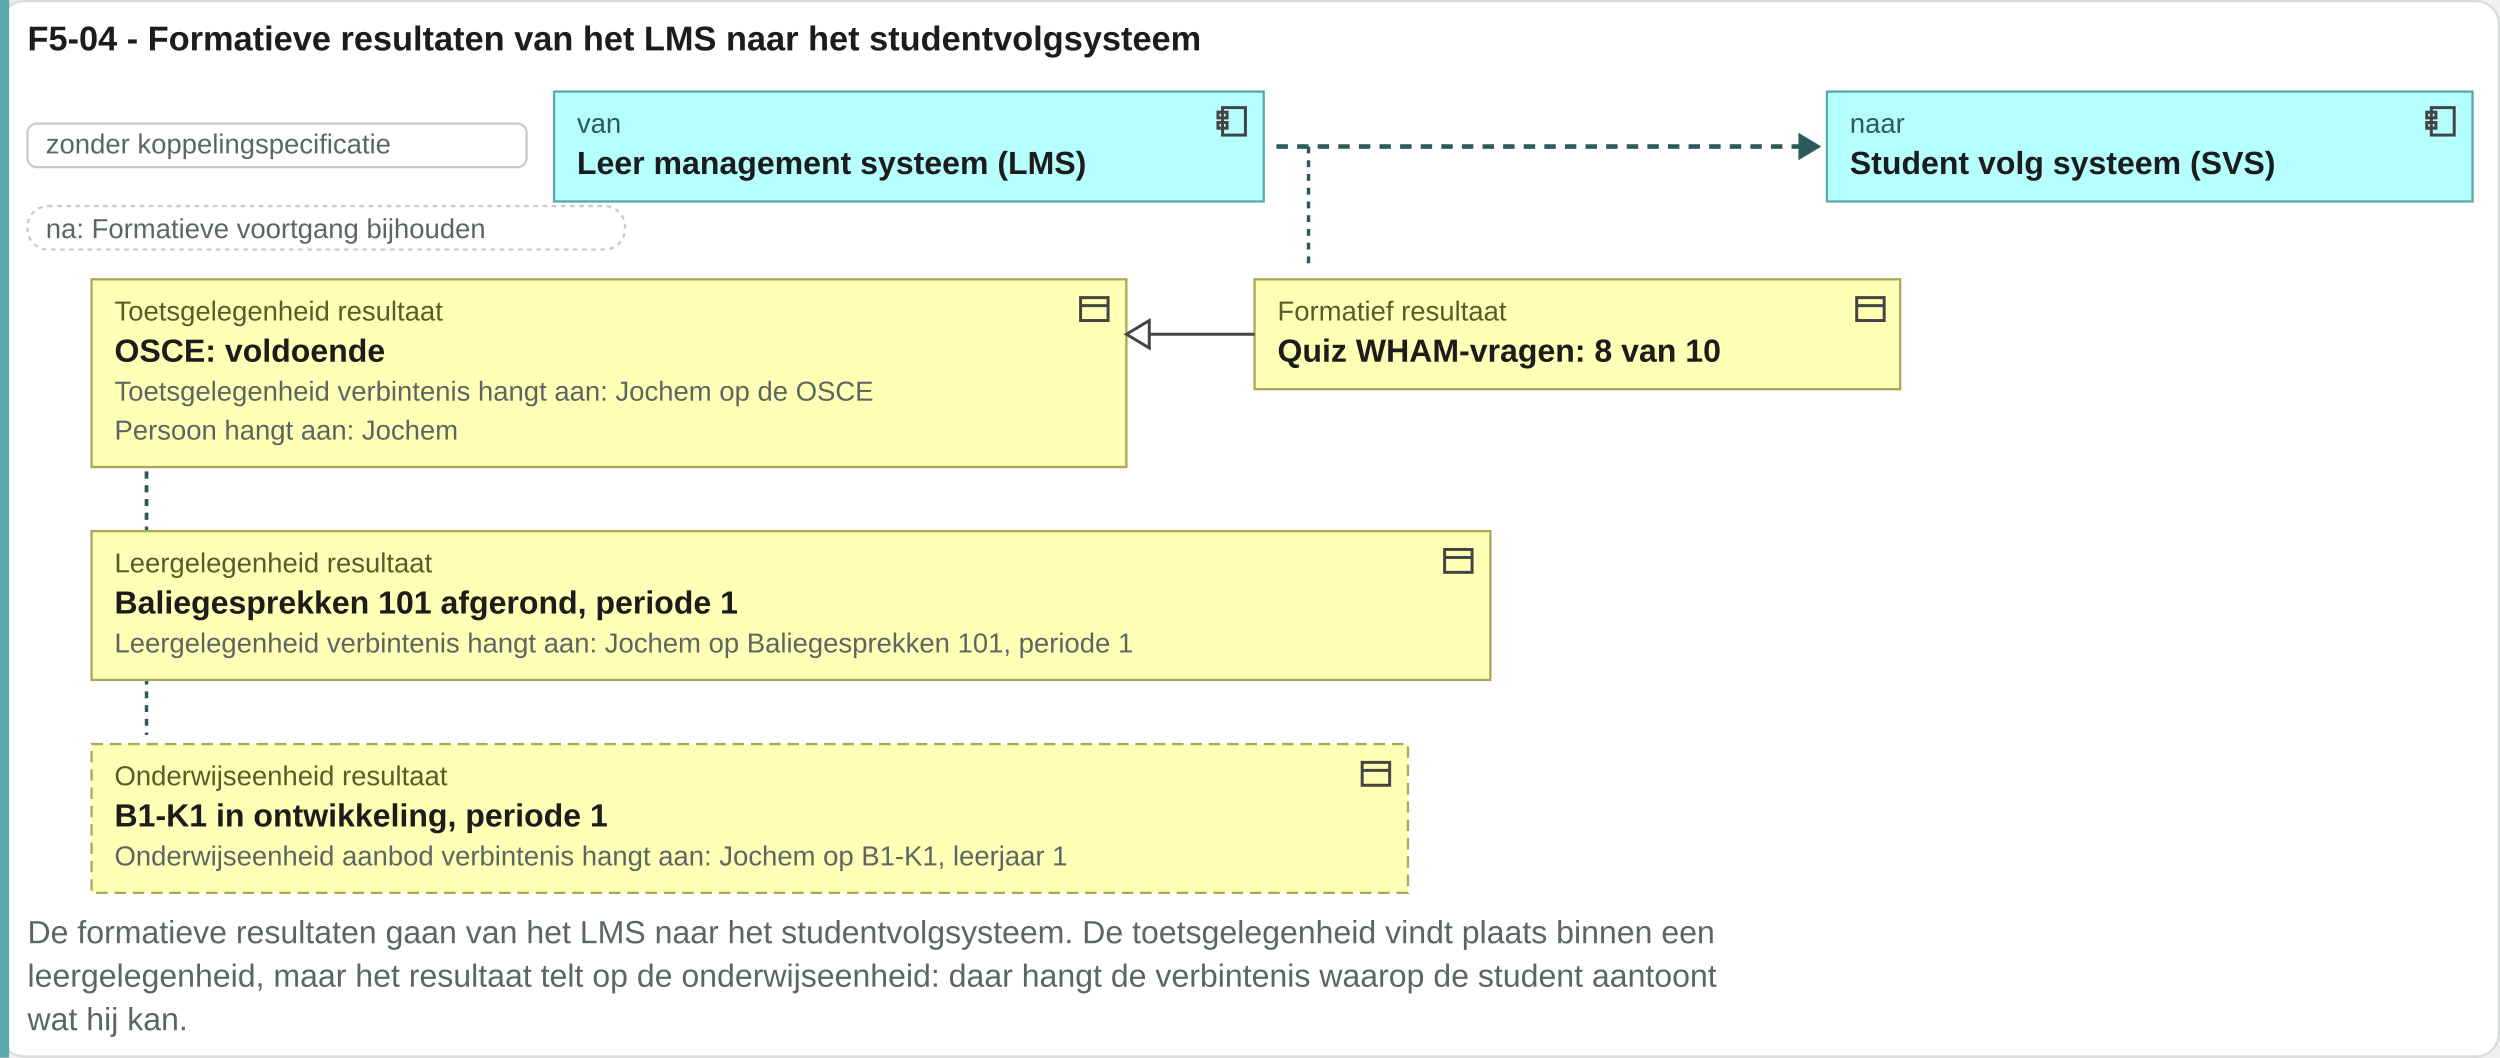
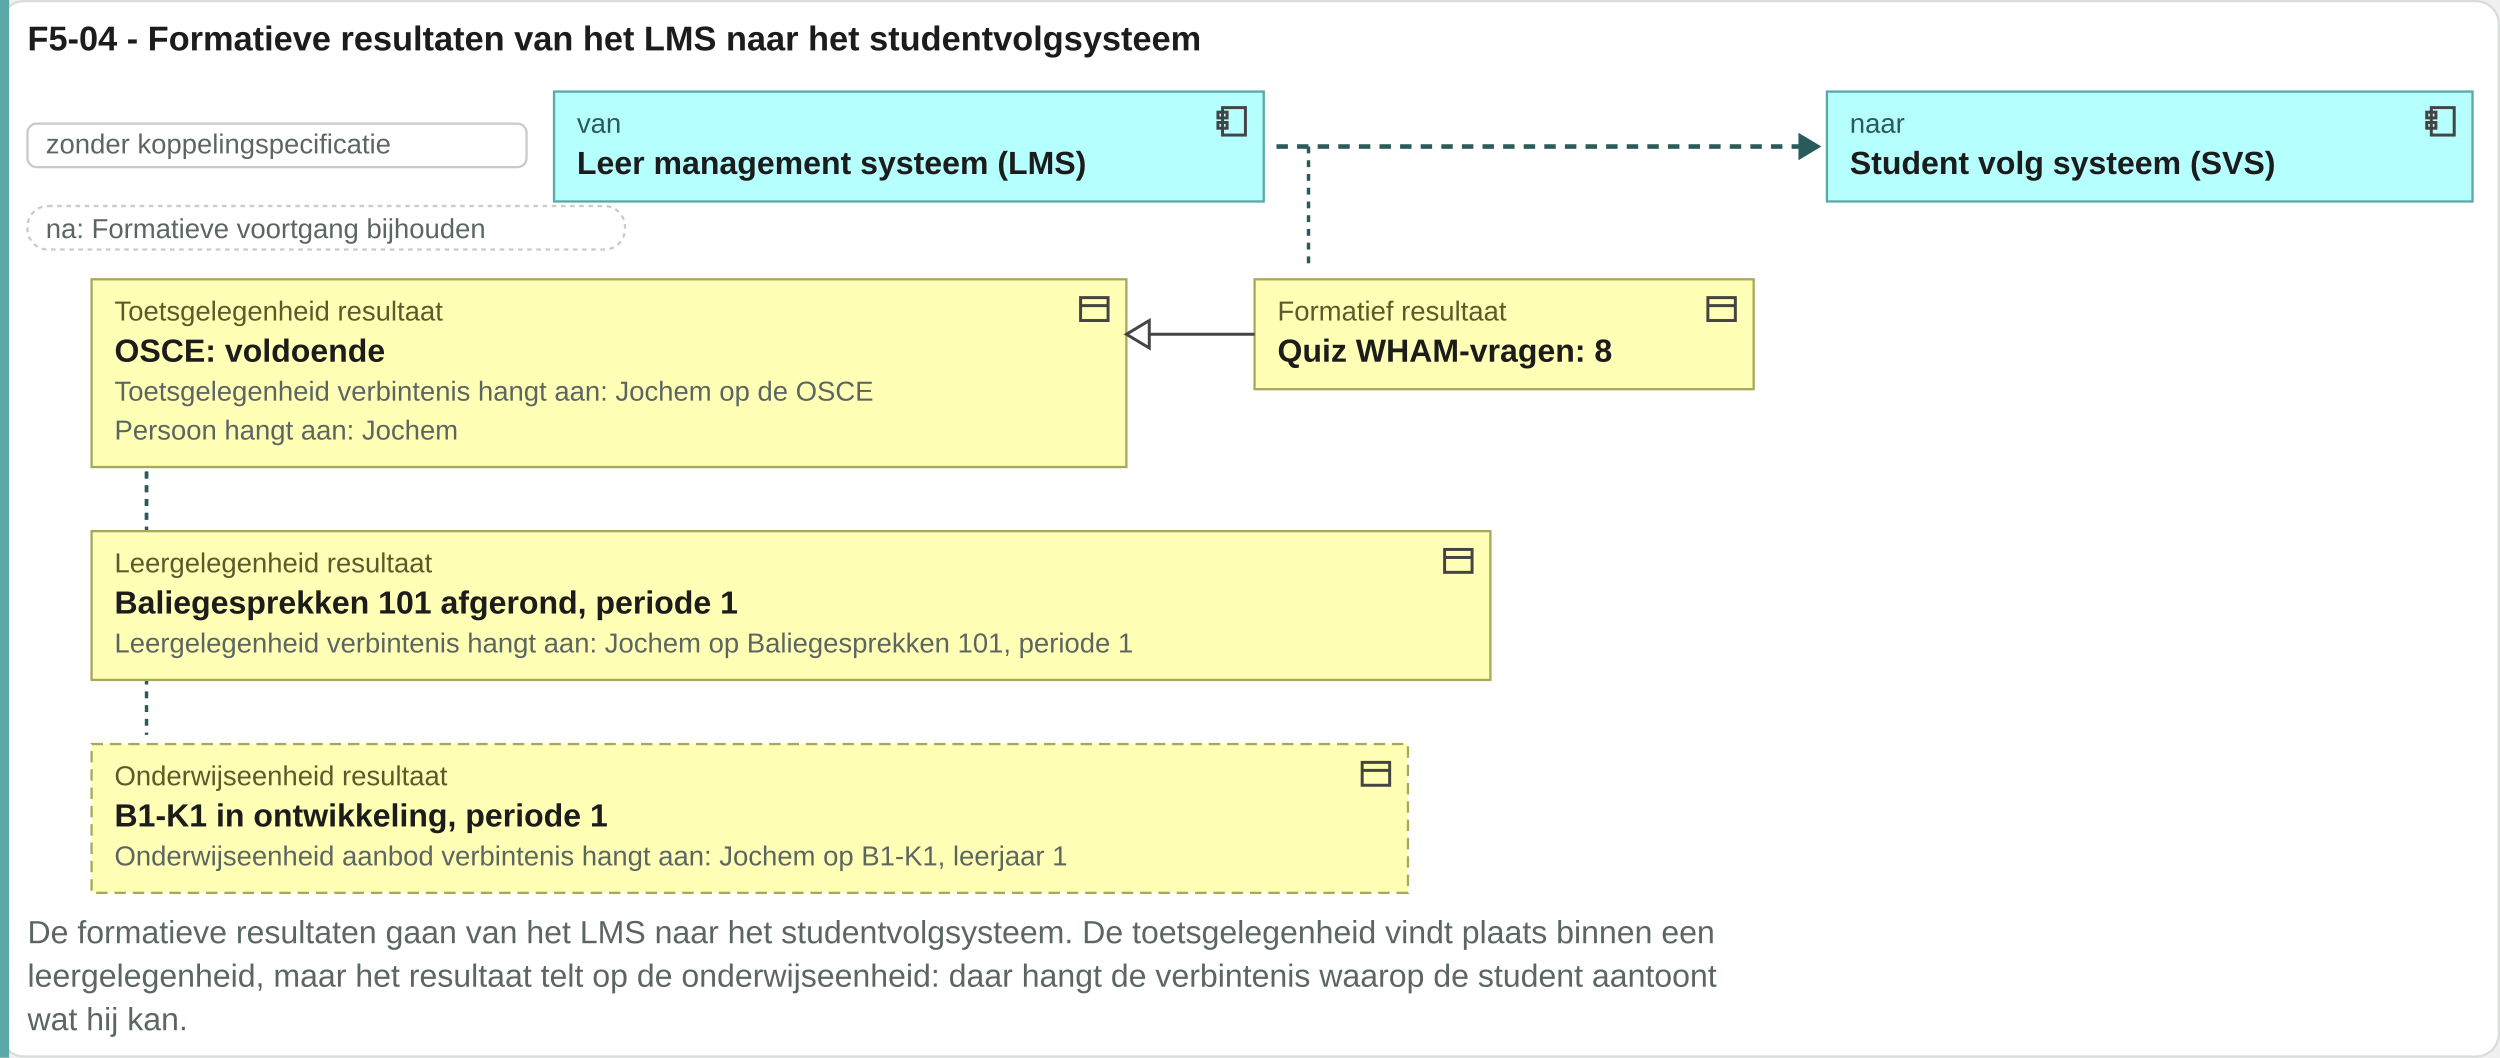
<svg xmlns="http://www.w3.org/2000/svg" viewBox="0 0 1092 462" width="1092" height="462">
  <rect x="0.5" y="0.5" width="1091" height="461" rx="10" fill="#ffffff" stroke="#d8ddda" />
  <text x="12" y="22" font-family="Arial, Helvetica, sans-serif" font-size="15" font-weight="bold" fill="#1c1c1c" text-anchor="start">F5-04 - Formatieve resultaten van het LMS naar het studentvolgsysteem</text>
  <rect x="0" y="0" width="4" height="462" fill="#5aa8a8" />
  <rect x="12" y="54" width="218" height="19" rx="4" fill="#ffffff" stroke="#c8ccc9" />
  <text x="20" y="67" font-family="Arial, Helvetica, sans-serif" font-size="12" fill="#5b6663" text-anchor="start">zonder koppelingspecificatie</text>
  <rect x="242" y="40" width="310" height="48" rx="0" fill="#b5ffff" stroke="#5aa8a8" />
  <g transform="translate(530,45)" fill="none" stroke="#444" stroke-width="1.3">
    <rect x="4" y="2" width="10" height="12" />
    <rect x="2" y="4" width="4" height="2.5" />
    <rect x="2" y="8.5" width="4" height="2.5" />
  </g>
  <text x="252" y="58" font-family="Arial, Helvetica, sans-serif" font-size="12" fill="#2a5a5a" text-anchor="start">van</text>
  <text x="252" y="76" font-family="Arial, Helvetica, sans-serif" font-size="14" font-weight="bold" fill="#1c1c1c" text-anchor="start">Leer management systeem (LMS)</text>
  <path d="M557.56 64H787.56" stroke="#2a5a5a" stroke-width="2" stroke-dasharray="5 4" />
  <path d="M785.56 58l10 6-10 6z" fill="#2a5a5a" />
  <rect x="798" y="40" width="282" height="48" rx="0" fill="#b5ffff" stroke="#5aa8a8" />
  <g transform="translate(1058,45)" fill="none" stroke="#444" stroke-width="1.3">
    <rect x="4" y="2" width="10" height="12" />
    <rect x="2" y="4" width="4" height="2.5" />
    <rect x="2" y="8.5" width="4" height="2.5" />
  </g>
  <text x="808" y="58" font-family="Arial, Helvetica, sans-serif" font-size="12" fill="#2a5a5a" text-anchor="start">naar</text>
  <text x="808" y="76" font-family="Arial, Helvetica, sans-serif" font-size="14" font-weight="bold" fill="#1c1c1c" text-anchor="start">Student volg systeem (SVS)</text>
  <rect x="12" y="90" width="261" height="19" rx="9" fill="#ffffff" stroke="#c8ccc9" stroke-dasharray="2 2" />
  <text x="20" y="104" font-family="Arial, Helvetica, sans-serif" font-size="12" fill="#5b6663" text-anchor="start">na: Formatieve voortgang bijhouden</text>
  <path d="M571.56 64V118" stroke="#2a5a5a" stroke-width="1.5" stroke-dasharray="3 3" />
  <path d="M64 122V228" stroke="#2a5a5a" stroke-width="1.5" stroke-dasharray="3 3" />
  <path d="M64 122V321" stroke="#2a5a5a" stroke-width="1.5" stroke-dasharray="3 3" />
  <rect x="40" y="122" width="452" height="82" rx="0" fill="#ffffb5" stroke="#a8a85a" />
  <g transform="translate(470,127)" fill="none" stroke="#444" stroke-width="1.3">
    <rect x="2" y="3" width="12" height="10" />
    <path d="M2 6.5h12" />
  </g>
  <text x="50" y="140" font-family="Arial, Helvetica, sans-serif" font-size="12" fill="#5a5a2a" text-anchor="start">Toetsgelegenheid resultaat</text>
  <text x="50" y="158" font-family="Arial, Helvetica, sans-serif" font-size="14" font-weight="bold" fill="#1c1c1c" text-anchor="start">OSCE: voldoende</text>
  <text x="50" y="175" font-family="Arial, Helvetica, sans-serif" font-size="12" fill="#5b6663" text-anchor="start">Toetsgelegenheid verbintenis hangt aan: Jochem op de OSCE</text>
  <text x="50" y="192" font-family="Arial, Helvetica, sans-serif" font-size="12" fill="#5b6663" text-anchor="start">Persoon hangt aan: Jochem</text>
-   <rect x="548" y="122" width="282" height="48" rx="0" fill="#ffffb5" stroke="#a8a85a" />
-   <g transform="translate(809,127)" fill="none" stroke="#444" stroke-width="1.3">
+   <rect x="548" y="122" width="218" height="48" rx="0" fill="#ffffb5" stroke="#a8a85a" />
+   <g transform="translate(744,127)" fill="none" stroke="#444" stroke-width="1.3">
    <rect x="2" y="3" width="12" height="10" />
    <path d="M2 6.5h12" />
  </g>
  <text x="558" y="140" font-family="Arial, Helvetica, sans-serif" font-size="12" fill="#5a5a2a" text-anchor="start">Formatief resultaat</text>
-   <text x="558" y="158" font-family="Arial, Helvetica, sans-serif" font-size="14" font-weight="bold" fill="#1c1c1c" text-anchor="start">Quiz WHAM-vragen: 8 van 10</text>
+   <text x="558" y="158" font-family="Arial, Helvetica, sans-serif" font-size="14" font-weight="bold" fill="#1c1c1c" text-anchor="start">Quiz WHAM-vragen: 8</text>
  <path d="M492 146H548" stroke="#444" stroke-width="1.3" fill="none" />
  <path d="M492 146l10 -6v12z" fill="#ffffff" stroke="#444" stroke-width="1.3" />
  <rect x="40" y="232" width="611" height="65" rx="0" fill="#ffffb5" stroke="#a8a85a" />
  <g transform="translate(629,237)" fill="none" stroke="#444" stroke-width="1.3">
    <rect x="2" y="3" width="12" height="10" />
    <path d="M2 6.5h12" />
  </g>
  <text x="50" y="250" font-family="Arial, Helvetica, sans-serif" font-size="12" fill="#5a5a2a" text-anchor="start">Leergelegenheid resultaat</text>
  <text x="50" y="268" font-family="Arial, Helvetica, sans-serif" font-size="14" font-weight="bold" fill="#1c1c1c" text-anchor="start">Baliegesprekken 101 afgerond, periode 1</text>
  <text x="50" y="285" font-family="Arial, Helvetica, sans-serif" font-size="12" fill="#5b6663" text-anchor="start">Leergelegenheid verbintenis hangt aan: Jochem op Baliegesprekken 101, periode 1</text>
  <rect x="40" y="325" width="575" height="65" rx="0" fill="#ffffb5" stroke="#a8a85a" stroke-dasharray="5 3" />
  <g transform="translate(593,330)" fill="none" stroke="#444" stroke-width="1.3">
    <rect x="2" y="3" width="12" height="10" />
    <path d="M2 6.5h12" />
  </g>
  <text x="50" y="343" font-family="Arial, Helvetica, sans-serif" font-size="12" fill="#5a5a2a" text-anchor="start">Onderwijseenheid resultaat</text>
  <text x="50" y="361" font-family="Arial, Helvetica, sans-serif" font-size="14" font-weight="bold" fill="#1c1c1c" text-anchor="start">B1-K1 in ontwikkeling, periode 1</text>
  <text x="50" y="378" font-family="Arial, Helvetica, sans-serif" font-size="12" fill="#5b6663" text-anchor="start">Onderwijseenheid aanbod verbintenis hangt aan: Jochem op B1-K1, leerjaar 1</text>
  <text x="12" y="412" font-family="Arial, Helvetica, sans-serif" font-size="14" fill="#5b6663" text-anchor="start">De formatieve resultaten gaan van het LMS naar het studentvolgsysteem. De toetsgelegenheid vindt plaats binnen een</text>
  <text x="12" y="431" font-family="Arial, Helvetica, sans-serif" font-size="14" fill="#5b6663" text-anchor="start">leergelegenheid, maar het resultaat telt op de onderwijseenheid: daar hangt de verbintenis waarop de student aantoont</text>
  <text x="12" y="450" font-family="Arial, Helvetica, sans-serif" font-size="14" fill="#5b6663" text-anchor="start">wat hij kan.</text>
</svg>
